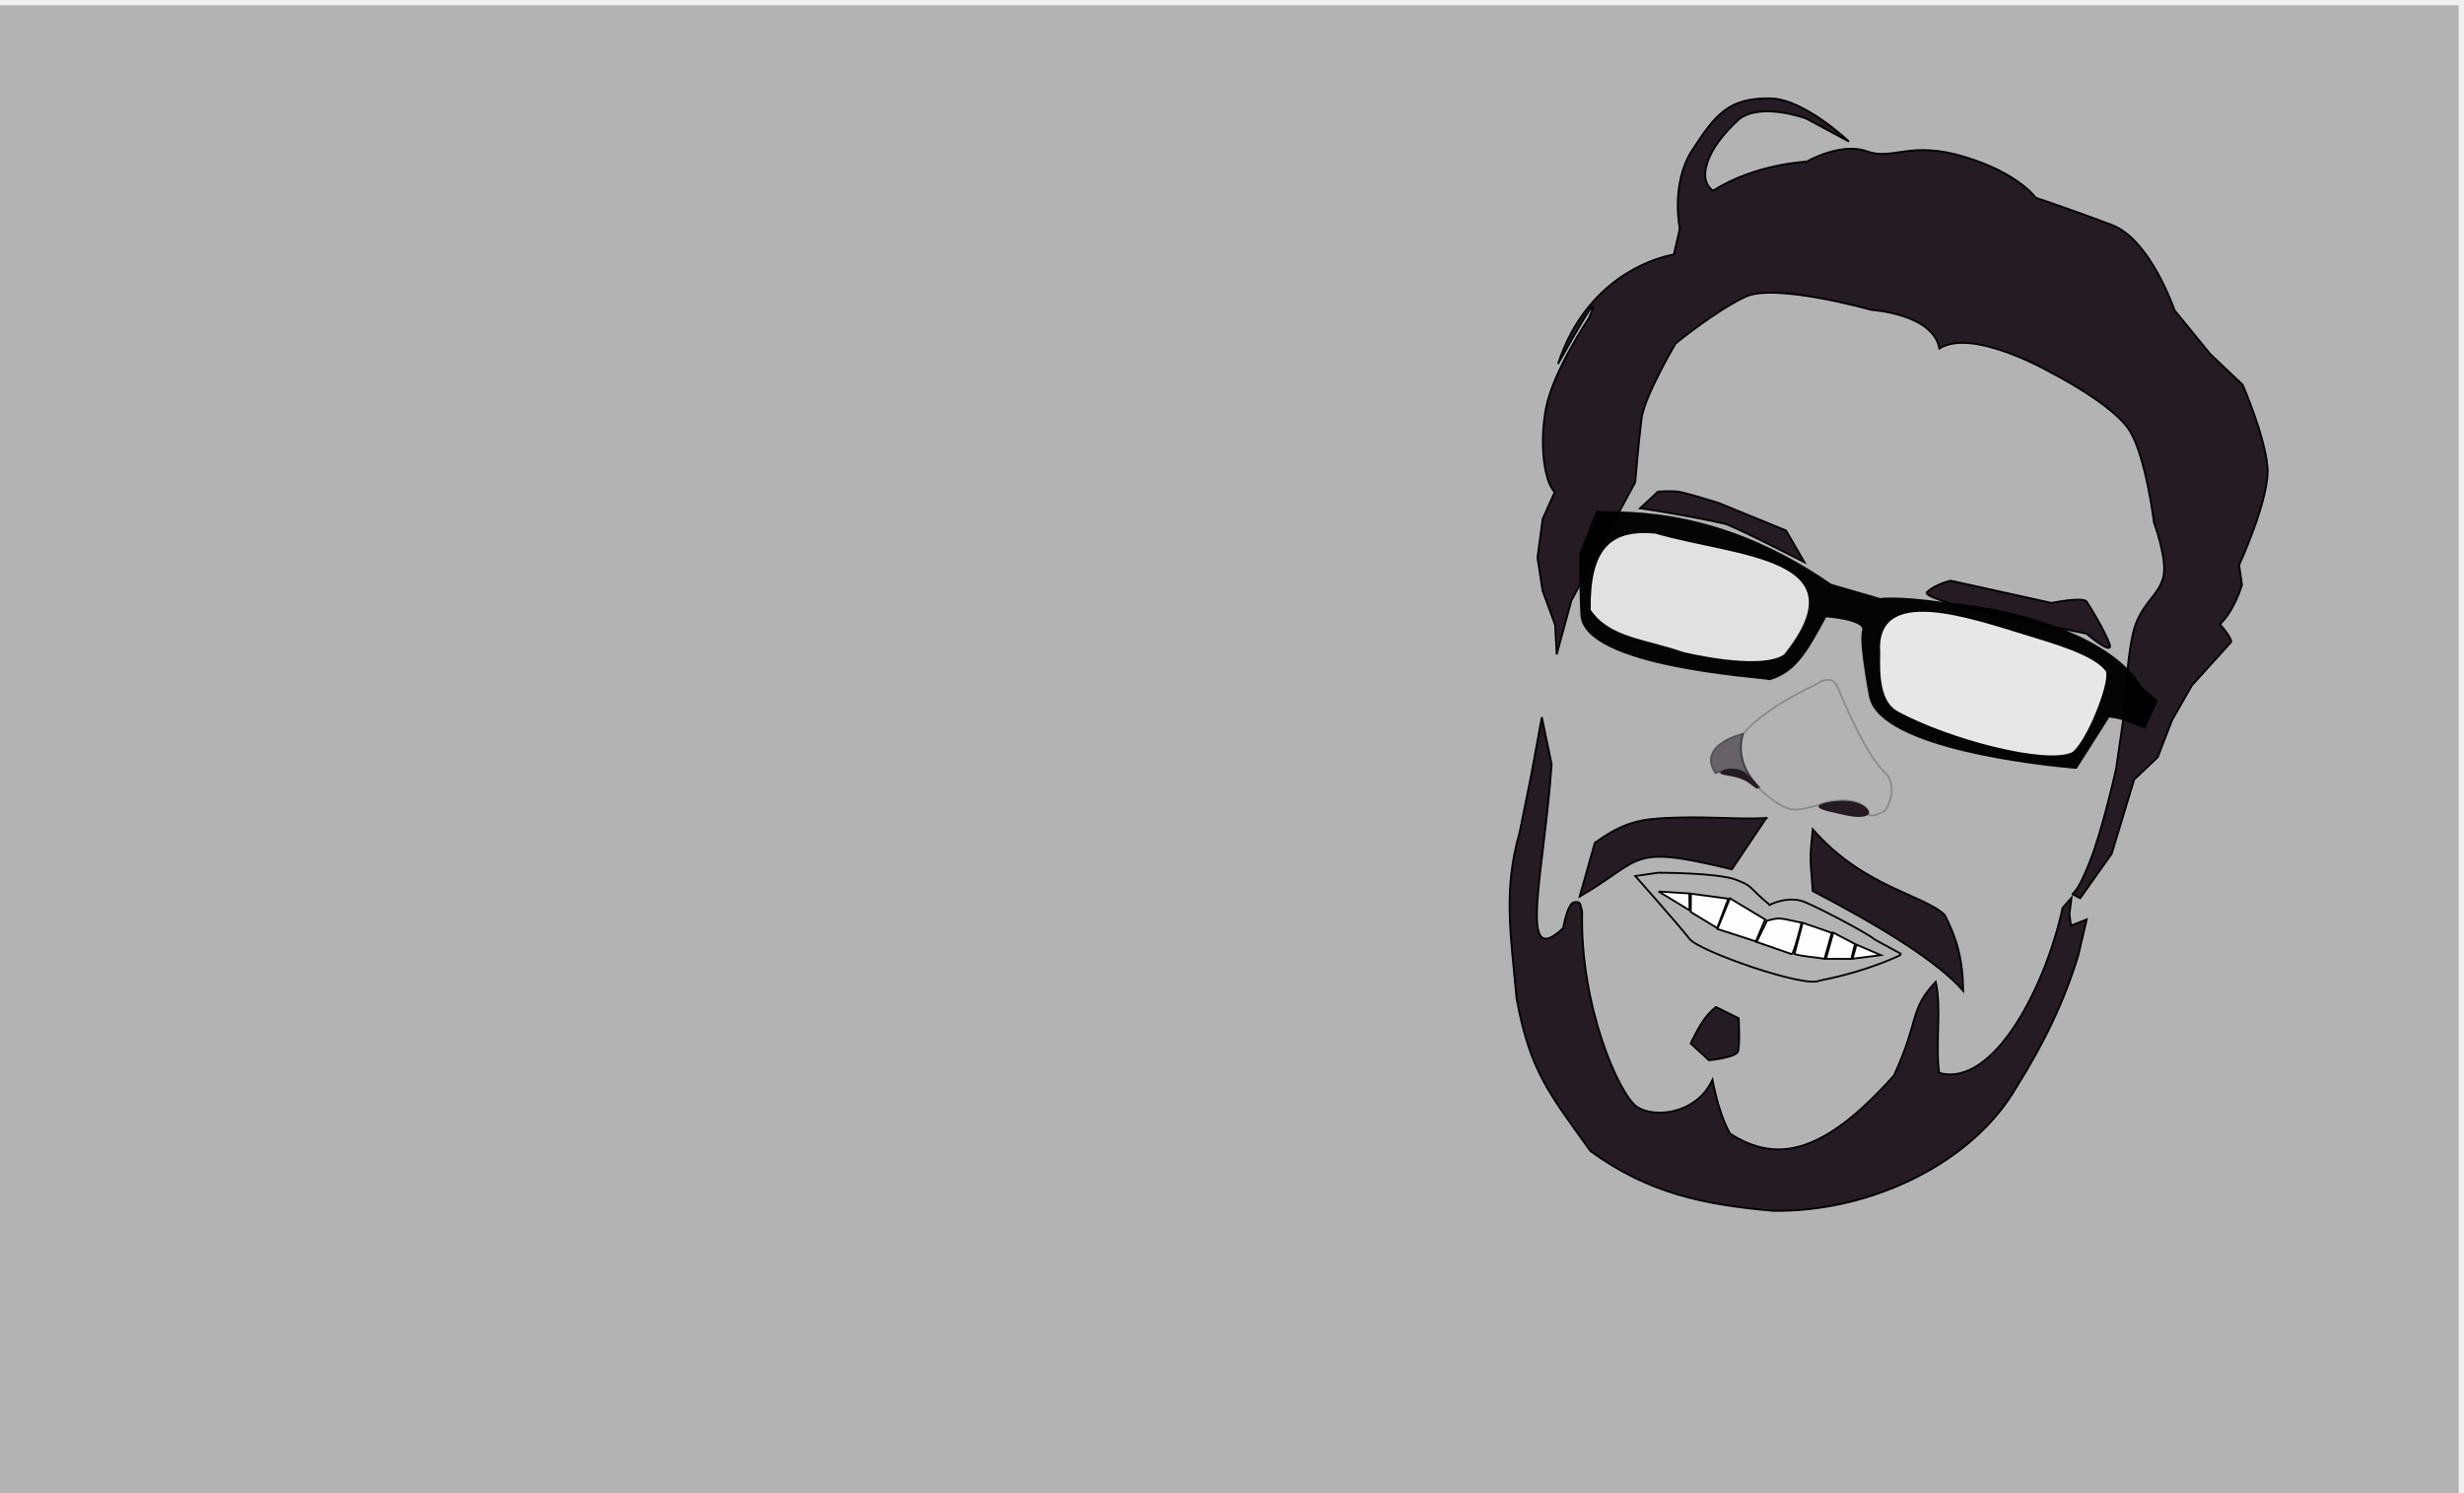
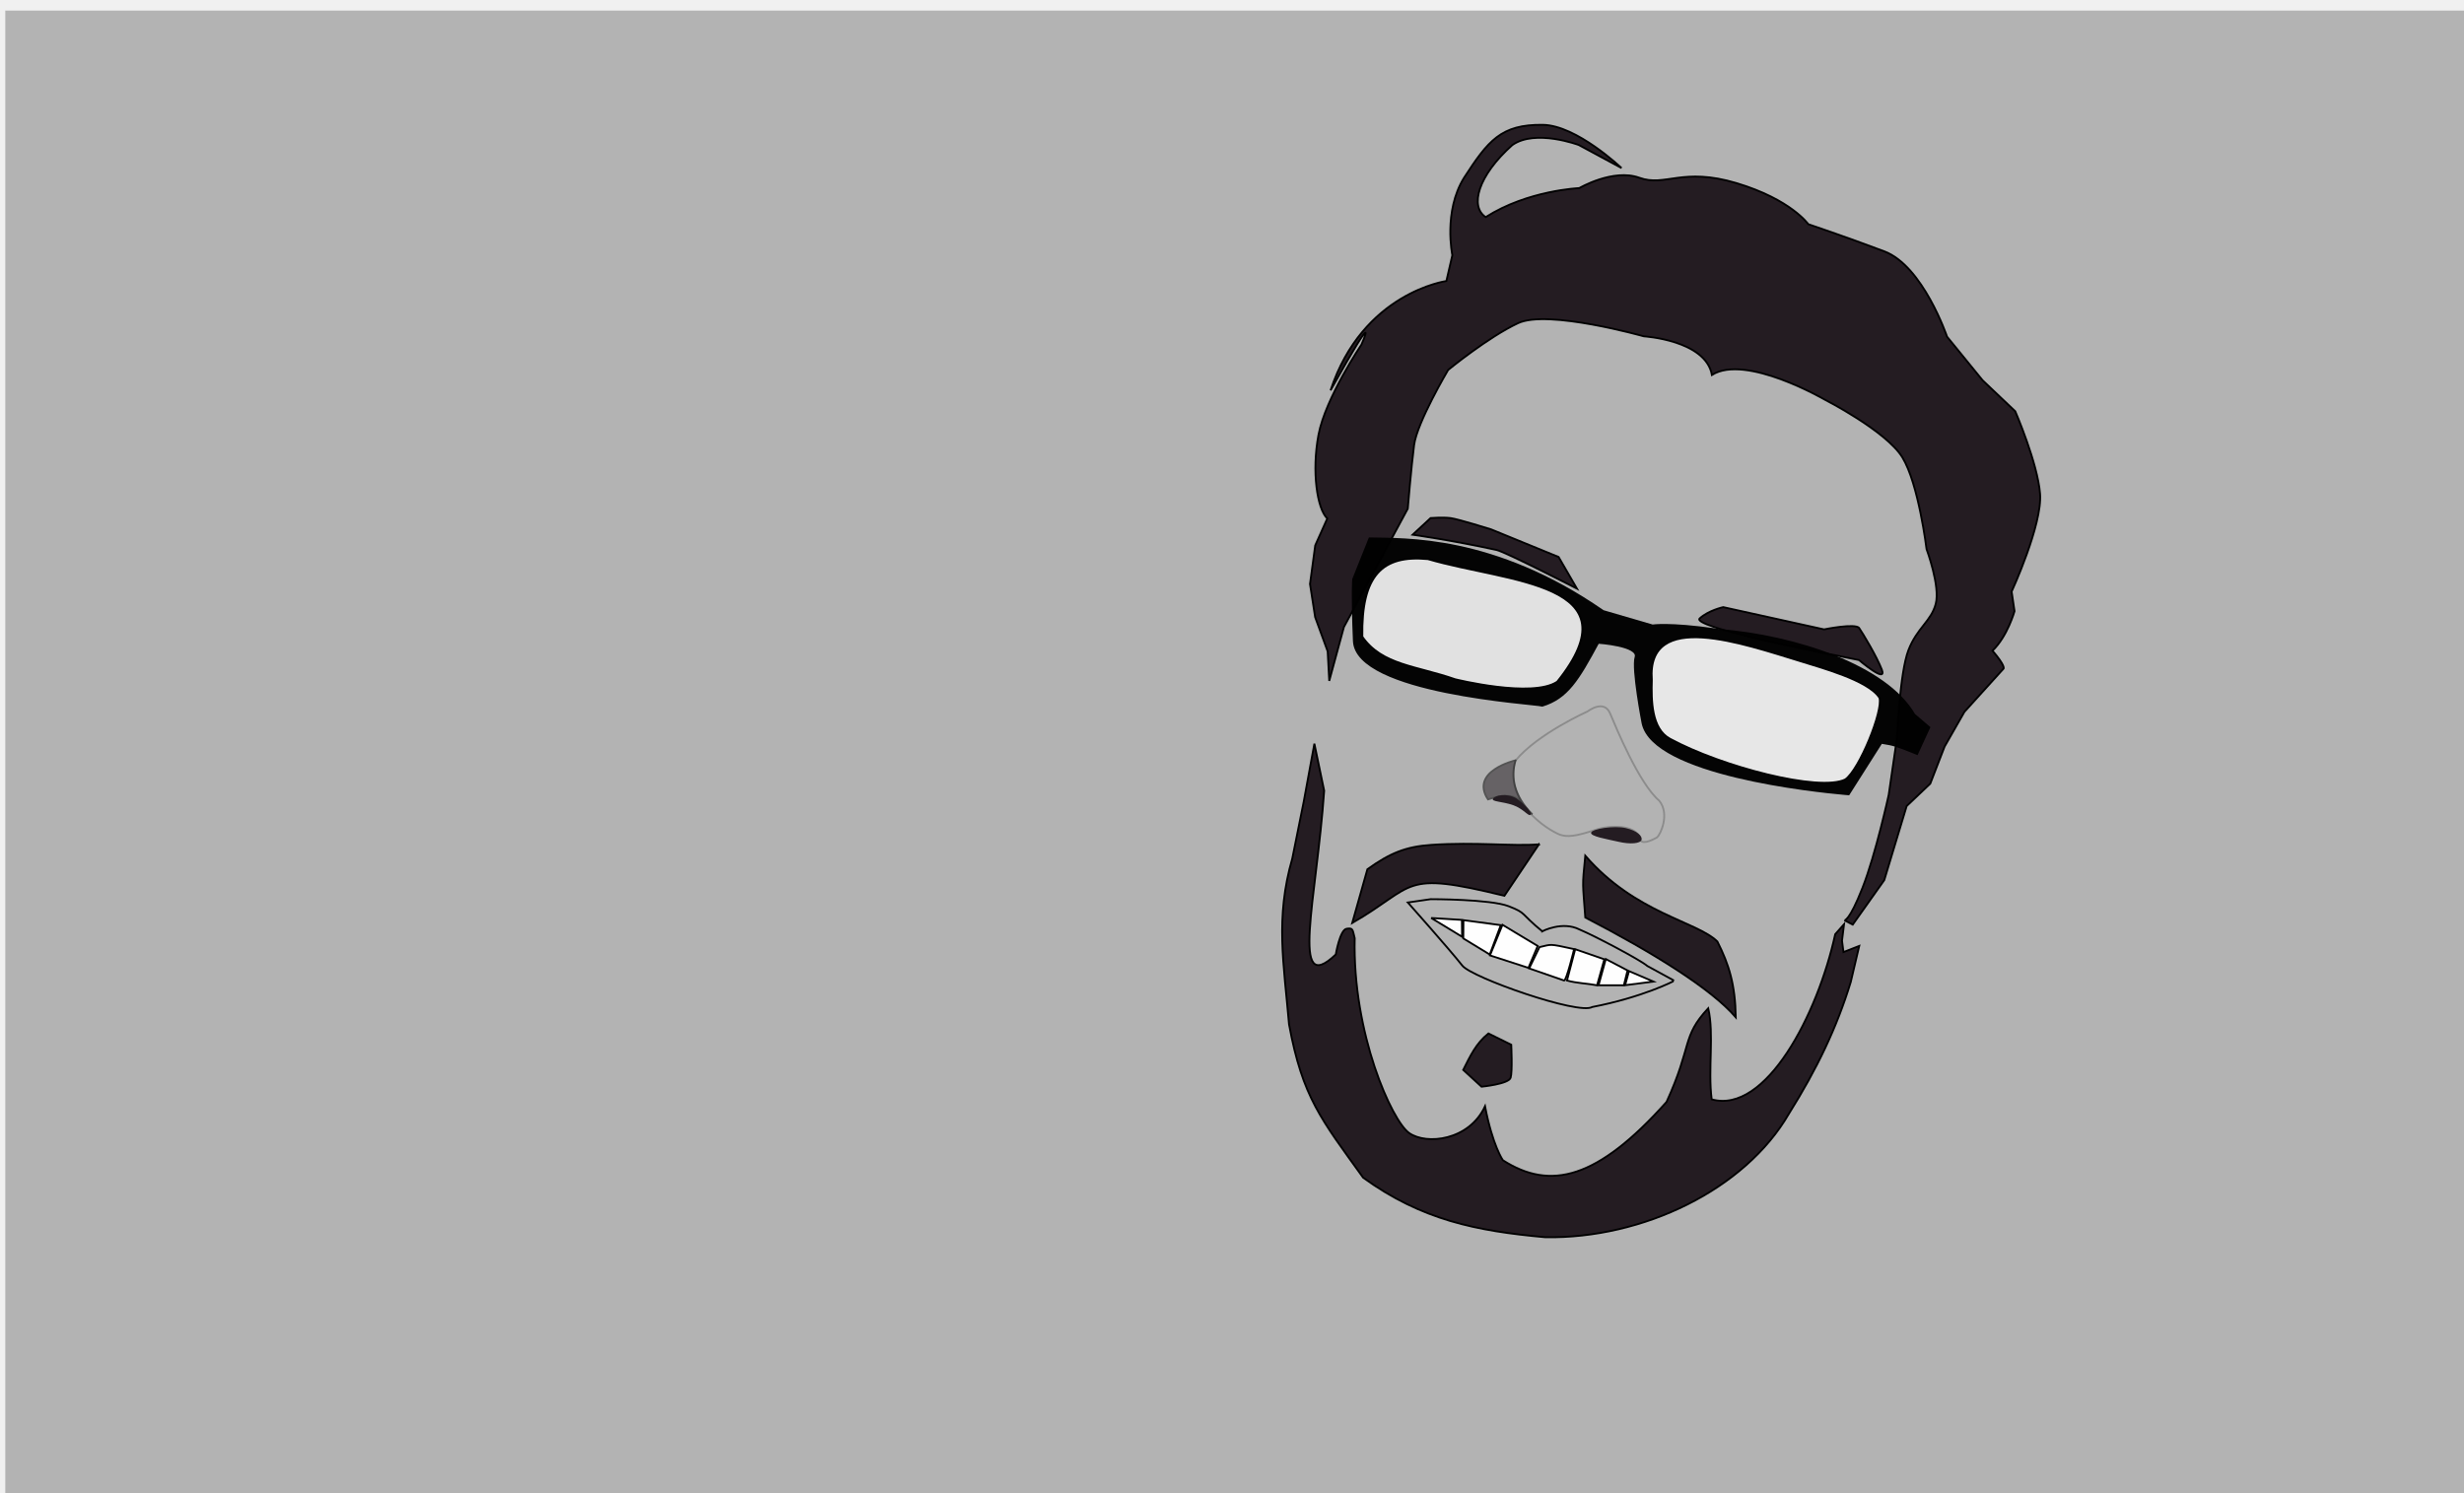
<svg xmlns="http://www.w3.org/2000/svg" width="352.14mm" height="213.311mm" viewBox="0 0 352.14 213.311" version="1.1" id="svg417">
  <defs id="defs411">
    <marker orient="auto" refY="0" refX="0" id="marker5443" style="overflow:visible">
      <path id="path5441" d="M 0,0 5,-5 -12.5,0 5,5 Z" style="fill:#c8b7be;fill-opacity:1;fill-rule:evenodd;stroke:#000000;stroke-width:1pt;stroke-opacity:1" transform="matrix(0.8,0,0,0.8,10,0)" />
    </marker>
  </defs>
  <g id="layer1" transform="translate(-149.0297,-489.1927)">
-     <path id="path2061" d="m 376.716,556.986 c 0.724,-2.021 3.288,-7.052 3.708,-10.623 0,0 3.114,-13.48 9.279,-16.111 11.4,-4.755 21.471,-2.313 32.69,1.185 5.226,2.298 3.336,6.596 7.16,6.241 0,0 9.466,-2.74 14.067,0.278 4.602,3.018 13.005,9.4 13.005,9.4 7.637,9.208 4.019,17.877 1.996,25.664 -1.234,4.628 -2.276,7.527 -4.126,11.04 l -2.445,9.083 -0.633,5.84 5.213,-2.616 -2.663,6.876 c -0.747,2.287 -0.589,6.99 -2.756,10.934 -5.156,9.383 -8.152,17.658 -11.153,19.564 -1.729,7.481 -6.93,14.276 -14.042,15.919 -8.101,7.402 -14.967,7.948 -24.99,7.452 -8.084,-0.739 -18.131,-4.069 -24.378,-13.242 -6.246,-9.173 -9.075,-23.912 -9.075,-23.912 l 0.66,-11.672 c 0,0 1.418,-8.961 1.13,-9.942 -0.288,-0.981 -1.234,-10.529 -0.356,-13.026 6.224,-16.506 8.601,-20.595 7.708,-28.332 z" style="display:inline;fill:#ff7f2a;fill-opacity:1;stroke:#000000;stroke-width:0.265px;stroke-linecap:butt;stroke-linejoin:miter;stroke-opacity:1" />
-     <path id="path2063" d="m 449.776,614.828 c -2.483,1.443 -3.705,2.904 -3.705,2.904 0,0 -3.059,3.526 -1.009,4.585 2.05,1.059 2.902,-4.134 5.283,-4.372 3.306,-3.248 3.096,-4.892 5.321,-6.74 2.207,-1.692 2.47,-5.676 4.708,-10.093 1.11,-3.783 0.133,-4.425 -2.27,-3.565 -9.809,2.926 -4.317,16.665 -8.327,17.281 z" style="display:inline;fill:#ff7f2a;fill-opacity:1;stroke:#000000;stroke-width:0.265px;stroke-linecap:butt;stroke-linejoin:miter;stroke-opacity:1" />
-     <path id="path2065" d="m 367.455,601.553 c 0,0 -3.805,-5.068 -2.994,-11.313 0.408,-3.141 1.926,-5.544 0.54,-8.534 0,0 0.014,-6.527 3.282,-8.027 3.426,-1.056 3.638,4.419 3.638,4.419 z" style="display:inline;fill:#ff7f2a;fill-opacity:1;stroke:#000000;stroke-width:0.265px;stroke-linecap:butt;stroke-linejoin:miter;stroke-opacity:1" />
-     <rect style="display:inline;opacity:1;fill:#b3b3b3;fill-opacity:1;fill-rule:evenodd;stroke:none;stroke-width:1.349;stroke-linejoin:round;stroke-dashoffset:500" id="rect66" width="352.14" height="213.311" x="148.274" y="489.949" />
-     <path id="path2067" d="m 408.445,587.088 c 0,0 -7.202,3.208 -10.342,7.062 -1.664,5.788 4.388,9.8 6.41,10.584 1.035,0.301 2.004,0.3 5.155,-0.749 1.883,-0.627 5.708,-0.739 6.211,1.238 0.104,1.012 1.572,0.403 2.491,-0.133 0.426,-0.357 1.859,-3.27 0.299,-5.226 -2.879,-2.438 -6.141,-10.383 -7.028,-12.479 -0.886,-2.096 -3.197,-0.297 -3.197,-0.297 z" style="display:inline;opacity:0.219;fill:none;fill-opacity:1;stroke:#000000;stroke-width:0.265;stroke-linecap:butt;stroke-linejoin:miter;stroke-miterlimit:4;stroke-dasharray:none;stroke-opacity:1" />
-     <path id="path2069" d="m 398.13,594.087 c 0,0 -6.598,1.535 -3.941,5.583 4.826,-1.604 4.701,0.902 6.344,2.136 -2.615,-2.577 -3.128,-5.327 -2.402,-7.718 z" style="display:inline;opacity:0.536;fill:#241c22;fill-opacity:1;stroke:#000000;stroke-width:0.265;stroke-linecap:butt;stroke-linejoin:miter;stroke-miterlimit:4;stroke-dasharray:none;stroke-opacity:1" />
-     <path id="path2071" d="m 400.27,601.858 c -0.234,0.343 -1.025,-0.855 -2.468,-1.359 -1.584,-0.553 -3.205,-0.487 -2.889,-0.95 0.316,-0.463 1.958,-0.823 3.345,-0.026 0.313,0.18 2.328,1.871 2.012,2.334 z" style="display:inline;fill:#241c22;fill-rule:evenodd;stroke-width:0.265" />
-     <path id="path2073" d="m 416.133,605.449 c -0.147,0.541 -1.6,0.671 -3.245,0.29 -1.645,-0.381 -4.108,-0.775 -3.961,-1.316 0.147,-0.541 3.296,-1.033 4.942,-0.652 1.645,0.381 2.412,1.137 2.265,1.678 z" style="display:inline;fill:#241c22;fill-rule:evenodd;stroke-width:0.265" />
-     <path id="path2077" d="m 366.22,608.118 c -2.453,8.517 -1.211,14.999 -0.464,23.71 1.933,10.483 4.598,13.554 10.59,21.91 8.338,6.029 16.138,7.627 26.049,8.517 13.926,0.229 28.512,-6.787 34.803,-17.656 4.029,-6.439 6.832,-12.27 8.838,-18.822 l 1.214,-5.164 -2.254,0.881 -0.211,-1.625 0.29,-2.359 -1.265,1.437 c -2.506,11.487 -9.931,25.742 -17.651,23.597 -0.554,-4.311 0.375,-9.301 -0.493,-13.021 -3.836,4.125 -2.245,5.285 -5.955,13.386 -9.871,11.04 -16.584,12.703 -23.394,8.335 0,0 -1.46,-2.07 -2.55,-7.708 -2.279,4.91 -8.371,5.558 -10.838,3.824 -2.467,-1.734 -8.109,-14.226 -7.788,-27.849 -0.319,-1.238 -0.212,-1.502 -1.162,-1.352 -0.95,0.15 -1.542,3.676 -1.542,3.676 -6.602,6.287 -2.738,-7.887 -1.658,-23.408 l -1.4,-6.72 -1.523,8.29 z" style="display:inline;opacity:1;fill:#241c22;stroke:#000000;stroke-width:0.265px;stroke-linecap:butt;stroke-linejoin:miter;stroke-opacity:1" />
-     <path id="path2075" d="m 369.487,573.621 -0.732,-4.736 0.745,-5.519 1.722,-3.842 c -1.448,-1.36 -2.245,-6.711 -1.254,-11.969 0.992,-5.258 6.139,-12.892 6.139,-12.892 0,0 2.978,-6.693 -4.415,6.542 4.6,-13.985 16.551,-15.626 16.551,-15.626 l 0.854,-3.693 c 0,0 -1.318,-6.251 1.667,-11.061 3.424,-5.267 5.259,-7.66 11.269,-7.572 4.837,0.071 11.239,6.176 11.239,6.176 l -6.101,-3.288 c 0,0 -6.202,-2.33 -9.504,0.006 -4.935,4.4 -6.105,8.787 -3.804,10.296 6.052,-3.854 13.368,-4.146 13.368,-4.146 0,0 4.842,-2.834 8.579,-1.483 3.736,1.351 6.141,-1.558 13.913,0.774 7.771,2.332 10.246,5.867 10.246,5.867 0,0 5.333,1.791 10.865,3.882 5.532,2.091 8.965,12.198 8.965,12.198 l 5.083,6.237 4.659,4.422 c 0,0 3.202,7.377 3.548,11.796 0.346,4.419 -4.061,13.977 -4.061,13.977 l 0.413,2.801 c 0,0 -0.992,3.577 -3.147,5.65 1.943,2.262 1.574,2.569 1.574,2.569 l -5.588,6.176 -2.832,4.957 -2.048,5.3 -3.374,3.204 -3.2,10.583 -4.508,6.364 -1.193,-0.619 c 0,0 0.687,0.183 2.584,-4.638 1.898,-4.822 3.746,-13.283 3.746,-13.283 l 1.212,-8.332 c 0,0 0.363,-9.123 1.603,-12.344 1.24,-3.221 3.252,-4.131 3.912,-6.641 0.66,-2.51 -1.316,-7.817 -1.316,-7.817 0,0 -1.138,-9.35 -3.468,-13.127 -2.33,-3.777 -11.128,-8.26 -11.128,-8.26 0,0 -11.278,-6.545 -16.076,-3.506 -0.897,-4.983 -9.733,-5.52 -9.733,-5.52 0,0 -13.705,-3.873 -17.967,-1.884 -4.262,1.989 -9.999,6.692 -9.999,6.692 0,0 -4.45,7.513 -4.865,10.735 -0.415,3.222 -0.904,9.094 -0.904,9.094 l -9.127,16.916 -2.095,7.695 -0.225,-4.214 z" style="display:inline;opacity:1;fill:#241c22;stroke:#000000;stroke-width:0.265px;stroke-linecap:butt;stroke-linejoin:miter;stroke-opacity:1" />
-     <path id="path2079" d="m 394.253,633.125 c -1.778,1.418 -2.607,3.235 -3.604,5.211 l 2.617,2.4 c 0,0 3.878,-0.375 4.159,-1.277 0.281,-0.902 0.087,-4.724 0.087,-4.724 z" style="display:inline;opacity:1;fill:#241c22;stroke:#000000;stroke-width:0.265px;stroke-linecap:butt;stroke-linejoin:miter;stroke-opacity:1" />
-     <path id="path2081" d="m 401.475,606.095 -4.939,7.357 c -14.887,-3.646 -12.479,-1.462 -21.752,3.888 l 2.17,-7.684 c 3.226,-2.313 5.496,-3.239 9.111,-3.483 6.461,-0.436 11.512,0.222 15.411,-0.077 z" style="display:inline;opacity:1;fill:#241c22;stroke:#000000;stroke-width:0.265px;stroke-linecap:butt;stroke-linejoin:miter;stroke-opacity:1" />
-     <path id="path2083" d="m 408.096,616.554 c 9.645,5.007 17.951,10.139 21.509,14.262 -0.087,-4.711 -0.954,-7.505 -2.631,-10.831 -2.955,-2.907 -11.696,-3.991 -18.881,-12.266 -0.457,4.637 -0.361,3.703 0.003,8.835 z" style="display:inline;opacity:1;fill:#241c22;stroke:#000000;stroke-width:0.265;stroke-linecap:butt;stroke-linejoin:miter;stroke-miterlimit:4;stroke-dasharray:none;stroke-opacity:1" />
-     <path id="path2085" d="m 404.282,565.021 2.623,4.529 c 0,0 -10.179,-5.237 -11.484,-5.523 -6.406,-1.403 -12.006,-2.186 -12.006,-2.186 l 2.573,-2.383 c 0,0 1.773,-0.139 2.87,0.007 1.097,0.146 5.784,1.612 5.784,1.612 z" style="display:inline;opacity:1;fill:#241c22;stroke:#000000;stroke-width:0.265px;stroke-linecap:butt;stroke-linejoin:miter;stroke-opacity:1" />
-     <path id="path2087" d="m 427.808,572.191 c 0,0 -2.08,0.446 -3.359,1.609 -1.279,1.163 16.296,4.664 16.296,4.664 l 6.464,1.289 c 0,0 4.033,3.446 3.274,1.39 -0.738,-1.931 -2.737,-5.221 -3.243,-5.958 -0.505,-0.737 -5.018,0.186 -5.018,0.186 z" style="display:inline;opacity:1;fill:#241c22;stroke:#000000;stroke-width:0.265px;stroke-linecap:butt;stroke-linejoin:miter;stroke-opacity:1" />
-     <path id="path2089" d="m 457.259,589.381 -1.743,3.796 c -2.956,-1.184 -3.252,-1.305 -5.103,-1.591 l -4.675,7.361 c 0,0 -0.215,-0.016 -0.607,-0.051 -4.075,-0.363 -27.322,-2.749 -28.853,-10.121 0,0 -1.512,-7.777 -0.995,-9.436 0.517,-1.659 -5.345,-2.052 -5.345,-2.052 -2.846,5.287 -4.424,7.903 -7.982,8.99 -1.021,-0.318 -26.616,-1.768 -26.935,-9.238 -0.289,-6.751 -0.101,-8.833 -0.101,-8.833 l 2.34,-5.842 c 4.967,0.125 17.719,-0.479 33.392,10.387 l 7.057,2.06 c 0,0 2.359,-0.384 8.929,0.544 0.184,0.026 0.373,0.054 0.567,0.085 10.849,0.872 23.871,5.123 27.901,12.102 z" style="display:inline;opacity:0.98;fill:#000000;stroke:#000000;stroke-width:0.265px;stroke-linecap:butt;stroke-linejoin:miter;stroke-opacity:1" />
-     <path id="path2091" d="m 417.606,582.584 c -0.084,2.968 -0.055,6.989 2.602,8.425 7.441,4.02 21.321,7.613 25.033,5.817 2.019,-1.391 5.442,-9.848 4.897,-11.675 -1.622,-2.534 -8.539,-4.347 -11.25,-5.218 -8.231,-2.502 -22.028,-7.442 -21.282,2.651 z" style="display:inline;opacity:0.98;fill:#ececec;stroke:#000000;stroke-width:0.265px;stroke-linecap:butt;stroke-linejoin:miter;stroke-opacity:1" />
-     <path id="path2093" d="m 404.086,582.848 c -3.546,2.394 -14.589,-0.349 -14.589,-0.349 -5.558,-1.945 -10.431,-2.004 -13.264,-6.078 -0.146,-8.811 2.87,-11.712 9.378,-11.091 11.536,3.387 29.87,3.317 18.475,17.518 z" style="display:inline;opacity:0.98;fill:#e6e6e6;stroke:#000000;stroke-width:0.265px;stroke-linecap:butt;stroke-linejoin:miter;stroke-opacity:1" />
-     <path id="path2095" d="m 401.943,618.523 c -3.215,-2.625 -2.162,-2.554 -4.792,-3.58 -2.63,-1.026 -11.155,-1.009 -11.155,-1.009 l -3.262,0.473 c 0,0 5.921,6.655 7.789,9.024 1.357,1.721 16.621,7.085 18.571,5.911 7.219,-1.393 11.754,-3.74 11.726,-3.753 l -3.852,-2.102 c -1.031,-0.887 -7.512,-4.303 -9.682,-5.214 -2.464,-1.263 -5.343,0.251 -5.343,0.251 z" style="display:inline;opacity:0.99;fill:#000000;fill-opacity:0;stroke:#000000;stroke-width:0.265px;stroke-linecap:butt;stroke-linejoin:miter;stroke-opacity:1" />
-     <path id="path2097" d="m 394.469,621.97 5.499,1.782 1.329,-3.132 -5.036,-3.025 z" style="display:inline;opacity:0.99;fill:#ffffff;stroke:#000000;stroke-width:0.265px;stroke-linecap:butt;stroke-linejoin:miter;stroke-opacity:1" />
-     <path id="path2099" d="m 390.463,616.895 0.026,2.41 -4.412,-2.683 z" style="display:inline;opacity:0.99;fill:#ffffff;stroke:#000000;stroke-width:0.265px;stroke-linecap:butt;stroke-linejoin:miter;stroke-opacity:1" />
-     <path id="path2101" d="m 390.66,619.542 3.782,2.302 1.577,-4.197 -5.339,-0.715 z" style="display:inline;opacity:0.99;fill:#ffffff;stroke:#000000;stroke-width:0.265px;stroke-linecap:butt;stroke-linejoin:miter;stroke-opacity:1" />
-     <path id="path2103" d="m 401.549,620.788 c 1.804,-0.4 1.242,-0.531 4.951,0.284 0,0 -1.115,4.587 -1.434,4.487 -0.319,-0.099 -4.99,-1.731 -4.99,-1.731 z" style="display:inline;opacity:0.99;fill:#ffffff;stroke:#000000;stroke-width:0.265px;stroke-linecap:butt;stroke-linejoin:miter;stroke-opacity:1" />
-     <path id="path2105" d="m 406.653,621.088 4.164,1.439 -1.037,3.714 c -1.436,-0.27 -2.859,-0.286 -4.3,-0.682 z" style="display:inline;opacity:0.99;fill:#ffffff;stroke:#000000;stroke-width:0.265px;stroke-linecap:butt;stroke-linejoin:miter;stroke-opacity:1" />
-     <path id="path2107" d="m 411.027,622.493 3.107,1.628 -0.527,2.124 -3.617,-0.008 z" style="display:inline;opacity:0.99;fill:#ffffff;stroke:#000000;stroke-width:0.265px;stroke-linecap:butt;stroke-linejoin:miter;stroke-opacity:1" />
-     <path style="display:inline;opacity:0.99;fill:#ffffff;stroke:#000000;stroke-width:0.265px;stroke-linecap:butt;stroke-linejoin:miter;stroke-opacity:1" d="m 414.342,624.215 -0.556,2.014 4.046,-0.517 z" id="path2109" />
+     <path id="path2061" d="m 344.21,560.765 c 0.724,-2.021 3.288,-7.052 3.708,-10.623 0,0 3.114,-13.48 9.279,-16.111 11.4,-4.755 21.471,-2.313 32.69,1.185 5.226,2.298 3.336,6.596 7.16,6.241 0,0 9.466,-2.74 14.067,0.278 4.602,3.018 13.005,9.4 13.005,9.4 7.637,9.208 4.019,17.877 1.996,25.664 -1.234,4.628 -2.276,7.527 -4.126,11.04 l -2.445,9.083 -0.633,5.84 5.213,-2.616 -2.663,6.876 c -0.747,2.287 -0.589,6.99 -2.756,10.934 -5.156,9.383 -8.152,17.658 -11.153,19.564 -1.729,7.481 -6.93,14.276 -14.042,15.919 -8.101,7.402 -14.967,7.948 -24.99,7.452 -8.084,-0.739 -18.131,-4.069 -24.378,-13.242 -6.246,-9.173 -9.075,-23.912 -9.075,-23.912 l 0.66,-11.672 c 0,0 1.418,-8.961 1.13,-9.942 -0.288,-0.981 -1.234,-10.529 -0.356,-13.026 6.224,-16.506 8.601,-20.595 7.708,-28.332 z" style="display:inline;fill:#ff7f2a;fill-opacity:1;stroke:#000000;stroke-width:0.265px;stroke-linecap:butt;stroke-linejoin:miter;stroke-opacity:1" />
+     <path id="path2063" d="m 417.27,618.608 c -2.483,1.443 -3.705,2.904 -3.705,2.904 0,0 -3.059,3.526 -1.009,4.585 2.05,1.059 2.902,-4.134 5.283,-4.372 3.306,-3.248 3.096,-4.892 5.321,-6.74 2.207,-1.692 2.47,-5.676 4.708,-10.093 1.11,-3.783 0.133,-4.425 -2.27,-3.565 -9.809,2.926 -4.317,16.665 -8.327,17.281 z" style="display:inline;fill:#ff7f2a;fill-opacity:1;stroke:#000000;stroke-width:0.265px;stroke-linecap:butt;stroke-linejoin:miter;stroke-opacity:1" />
+     <path id="path2065" d="m 334.95,605.332 c 0,0 -3.805,-5.068 -2.994,-11.313 0.408,-3.141 1.926,-5.544 0.54,-8.534 0,0 0.014,-6.527 3.282,-8.027 3.426,-1.056 3.638,4.419 3.638,4.419 z" style="display:inline;fill:#ff7f2a;fill-opacity:1;stroke:#000000;stroke-width:0.265px;stroke-linecap:butt;stroke-linejoin:miter;stroke-opacity:1" />
+     <rect style="display:inline;opacity:1;fill:#b3b3b3;fill-opacity:1;fill-rule:evenodd;stroke:none;stroke-width:1.349;stroke-linejoin:round;stroke-dashoffset:500" id="rect66" width="352.14" height="213.311" x="149.786" y="490.705" />
+     <path id="path2067" d="m 375.939,590.868 c 0,0 -7.202,3.208 -10.342,7.062 -1.664,5.788 4.388,9.8 6.41,10.584 1.035,0.301 2.004,0.3 5.155,-0.749 1.883,-0.627 5.708,-0.739 6.211,1.238 0.104,1.012 1.572,0.403 2.491,-0.133 0.426,-0.357 1.859,-3.27 0.299,-5.226 -2.879,-2.438 -6.141,-10.383 -7.028,-12.479 -0.886,-2.096 -3.197,-0.297 -3.197,-0.297 z" style="display:inline;opacity:0.219;fill:none;fill-opacity:1;stroke:#000000;stroke-width:0.265;stroke-linecap:butt;stroke-linejoin:miter;stroke-miterlimit:4;stroke-dasharray:none;stroke-opacity:1" />
+     <path id="path2069" d="m 365.624,597.867 c 0,0 -6.598,1.535 -3.941,5.583 4.826,-1.604 4.701,0.902 6.344,2.136 -2.615,-2.577 -3.128,-5.327 -2.402,-7.718 z" style="display:inline;opacity:0.536;fill:#241c22;fill-opacity:1;stroke:#000000;stroke-width:0.265;stroke-linecap:butt;stroke-linejoin:miter;stroke-miterlimit:4;stroke-dasharray:none;stroke-opacity:1" />
+     <path id="path2071" d="m 367.764,605.638 c -0.234,0.343 -1.025,-0.855 -2.468,-1.359 -1.584,-0.553 -3.205,-0.487 -2.889,-0.95 0.316,-0.463 1.958,-0.823 3.345,-0.026 0.313,0.18 2.328,1.871 2.012,2.334 z" style="display:inline;fill:#241c22;fill-rule:evenodd;stroke-width:0.265" />
+     <path id="path2073" d="m 383.627,609.228 c -0.147,0.541 -1.6,0.671 -3.245,0.29 -1.645,-0.381 -4.108,-0.775 -3.961,-1.316 0.147,-0.541 3.296,-1.033 4.942,-0.652 1.645,0.381 2.412,1.137 2.265,1.678 z" style="display:inline;fill:#241c22;fill-rule:evenodd;stroke-width:0.265" />
+     <path id="path2077" d="m 333.714,611.898 c -2.453,8.517 -1.211,14.999 -0.464,23.71 1.933,10.483 4.598,13.554 10.59,21.91 8.338,6.029 16.138,7.627 26.049,8.517 13.926,0.229 28.512,-6.787 34.803,-17.656 4.029,-6.439 6.832,-12.27 8.838,-18.822 l 1.214,-5.164 -2.254,0.881 -0.211,-1.625 0.29,-2.359 -1.265,1.437 c -2.506,11.487 -9.931,25.742 -17.651,23.597 -0.554,-4.311 0.375,-9.301 -0.493,-13.021 -3.836,4.125 -2.245,5.285 -5.955,13.386 -9.871,11.04 -16.584,12.703 -23.394,8.335 0,0 -1.46,-2.07 -2.55,-7.708 -2.279,4.91 -8.371,5.558 -10.838,3.824 -2.467,-1.734 -8.109,-14.226 -7.788,-27.849 -0.319,-1.238 -0.212,-1.502 -1.162,-1.352 -0.95,0.15 -1.542,3.676 -1.542,3.676 -6.602,6.287 -2.738,-7.887 -1.658,-23.408 l -1.4,-6.72 -1.523,8.29 z" style="display:inline;opacity:1;fill:#241c22;stroke:#000000;stroke-width:0.265px;stroke-linecap:butt;stroke-linejoin:miter;stroke-opacity:1" />
+     <path id="path2075" d="m 336.981,577.401 -0.732,-4.736 0.745,-5.519 1.722,-3.842 c -1.448,-1.36 -2.245,-6.711 -1.254,-11.969 0.992,-5.258 6.139,-12.892 6.139,-12.892 0,0 2.978,-6.693 -4.415,6.542 4.6,-13.985 16.551,-15.626 16.551,-15.626 l 0.854,-3.693 c 0,0 -1.318,-6.251 1.667,-11.061 3.424,-5.267 5.259,-7.66 11.269,-7.572 4.837,0.071 11.239,6.176 11.239,6.176 l -6.101,-3.288 c 0,0 -6.202,-2.33 -9.504,0.006 -4.935,4.4 -6.105,8.787 -3.804,10.296 6.052,-3.854 13.368,-4.146 13.368,-4.146 0,0 4.842,-2.834 8.579,-1.483 3.736,1.351 6.141,-1.558 13.913,0.774 7.771,2.332 10.246,5.867 10.246,5.867 0,0 5.333,1.791 10.865,3.882 5.532,2.091 8.965,12.198 8.965,12.198 l 5.083,6.237 4.659,4.422 c 0,0 3.202,7.377 3.548,11.796 0.346,4.419 -4.061,13.977 -4.061,13.977 l 0.413,2.801 c 0,0 -0.992,3.577 -3.147,5.65 1.943,2.262 1.574,2.569 1.574,2.569 l -5.588,6.176 -2.832,4.957 -2.048,5.3 -3.374,3.204 -3.2,10.583 -4.508,6.364 -1.193,-0.619 c 0,0 0.687,0.183 2.584,-4.638 1.898,-4.822 3.746,-13.283 3.746,-13.283 l 1.212,-8.332 c 0,0 0.363,-9.123 1.603,-12.344 1.24,-3.221 3.252,-4.131 3.912,-6.641 0.66,-2.51 -1.316,-7.817 -1.316,-7.817 0,0 -1.138,-9.35 -3.468,-13.127 -2.33,-3.777 -11.128,-8.26 -11.128,-8.26 0,0 -11.278,-6.545 -16.076,-3.506 -0.897,-4.983 -9.733,-5.52 -9.733,-5.52 0,0 -13.705,-3.873 -17.967,-1.884 -4.262,1.989 -9.999,6.692 -9.999,6.692 0,0 -4.45,7.513 -4.865,10.735 -0.415,3.222 -0.904,9.094 -0.904,9.094 l -9.127,16.916 -2.095,7.695 -0.225,-4.214 z" style="display:inline;opacity:1;fill:#241c22;stroke:#000000;stroke-width:0.265px;stroke-linecap:butt;stroke-linejoin:miter;stroke-opacity:1" />
+     <path id="path2079" d="m 361.747,636.905 c -1.778,1.418 -2.607,3.235 -3.604,5.211 l 2.617,2.4 c 0,0 3.878,-0.375 4.159,-1.277 0.281,-0.902 0.087,-4.724 0.087,-4.724 z" style="display:inline;opacity:1;fill:#241c22;stroke:#000000;stroke-width:0.265px;stroke-linecap:butt;stroke-linejoin:miter;stroke-opacity:1" />
+     <path id="path2081" d="m 368.969,609.875 -4.939,7.357 c -14.887,-3.646 -12.479,-1.462 -21.752,3.888 l 2.17,-7.684 c 3.226,-2.313 5.496,-3.239 9.111,-3.483 6.461,-0.436 11.512,0.222 15.411,-0.077 z" style="display:inline;opacity:1;fill:#241c22;stroke:#000000;stroke-width:0.265px;stroke-linecap:butt;stroke-linejoin:miter;stroke-opacity:1" />
+     <path id="path2083" d="m 375.59,620.334 c 9.645,5.007 17.951,10.139 21.509,14.262 -0.087,-4.711 -0.954,-7.505 -2.631,-10.831 -2.955,-2.907 -11.696,-3.991 -18.881,-12.266 -0.457,4.637 -0.361,3.703 0.003,8.835 z" style="display:inline;opacity:1;fill:#241c22;stroke:#000000;stroke-width:0.265;stroke-linecap:butt;stroke-linejoin:miter;stroke-miterlimit:4;stroke-dasharray:none;stroke-opacity:1" />
+     <path id="path2085" d="m 371.776,568.8 2.623,4.529 c 0,0 -10.179,-5.237 -11.484,-5.523 -6.406,-1.403 -12.006,-2.186 -12.006,-2.186 l 2.573,-2.383 c 0,0 1.773,-0.139 2.87,0.007 1.097,0.146 5.784,1.612 5.784,1.612 z" style="display:inline;opacity:1;fill:#241c22;stroke:#000000;stroke-width:0.265px;stroke-linecap:butt;stroke-linejoin:miter;stroke-opacity:1" />
+     <path id="path2087" d="m 395.302,575.971 c 0,0 -2.08,0.446 -3.359,1.609 -1.279,1.163 16.296,4.664 16.296,4.664 l 6.464,1.289 c 0,0 4.033,3.446 3.274,1.39 -0.738,-1.931 -2.737,-5.221 -3.243,-5.958 -0.505,-0.737 -5.018,0.186 -5.018,0.186 z" style="display:inline;opacity:1;fill:#241c22;stroke:#000000;stroke-width:0.265px;stroke-linecap:butt;stroke-linejoin:miter;stroke-opacity:1" />
+     <path id="path2089" d="m 424.753,593.161 -1.743,3.796 c -2.956,-1.184 -3.252,-1.305 -5.103,-1.591 l -4.675,7.361 c 0,0 -0.215,-0.016 -0.607,-0.051 -4.075,-0.363 -27.322,-2.749 -28.853,-10.121 0,0 -1.512,-7.777 -0.995,-9.436 0.517,-1.659 -5.345,-2.052 -5.345,-2.052 -2.846,5.287 -4.424,7.903 -7.982,8.99 -1.021,-0.318 -26.616,-1.768 -26.935,-9.238 -0.289,-6.751 -0.101,-8.833 -0.101,-8.833 l 2.34,-5.842 c 4.967,0.125 17.719,-0.479 33.392,10.387 l 7.057,2.06 c 0,0 2.359,-0.384 8.929,0.544 0.184,0.026 0.373,0.054 0.567,0.085 10.849,0.872 23.871,5.123 27.901,12.102 z" style="display:inline;opacity:0.98;fill:#000000;stroke:#000000;stroke-width:0.265px;stroke-linecap:butt;stroke-linejoin:miter;stroke-opacity:1" />
+     <path id="path2091" d="m 385.1,586.364 c -0.084,2.968 -0.055,6.989 2.602,8.425 7.441,4.02 21.321,7.613 25.033,5.817 2.019,-1.391 5.442,-9.848 4.897,-11.675 -1.622,-2.534 -8.539,-4.347 -11.25,-5.218 -8.231,-2.502 -22.028,-7.442 -21.282,2.651 z" style="display:inline;opacity:0.98;fill:#ececec;stroke:#000000;stroke-width:0.265px;stroke-linecap:butt;stroke-linejoin:miter;stroke-opacity:1" />
+     <path id="path2093" d="m 371.58,586.628 c -3.546,2.394 -14.589,-0.349 -14.589,-0.349 -5.558,-1.945 -10.431,-2.004 -13.264,-6.078 -0.146,-8.811 2.87,-11.712 9.378,-11.091 11.536,3.387 29.87,3.317 18.475,17.518 z" style="display:inline;opacity:0.98;fill:#e6e6e6;stroke:#000000;stroke-width:0.265px;stroke-linecap:butt;stroke-linejoin:miter;stroke-opacity:1" />
+     <path id="path2095" d="m 369.437,622.303 c -3.215,-2.625 -2.162,-2.554 -4.792,-3.58 -2.63,-1.026 -11.155,-1.009 -11.155,-1.009 l -3.262,0.473 c 0,0 5.921,6.655 7.789,9.024 1.357,1.721 16.621,7.085 18.571,5.911 7.219,-1.393 11.754,-3.74 11.726,-3.753 l -3.852,-2.102 c -1.031,-0.887 -7.512,-4.303 -9.682,-5.214 -2.464,-1.263 -5.343,0.251 -5.343,0.251 z" style="display:inline;opacity:0.99;fill:#000000;fill-opacity:0;stroke:#000000;stroke-width:0.265px;stroke-linecap:butt;stroke-linejoin:miter;stroke-opacity:1" />
+     <path id="path2097" d="m 361.963,625.75 5.499,1.782 1.329,-3.132 -5.036,-3.025 z" style="display:inline;opacity:0.99;fill:#ffffff;stroke:#000000;stroke-width:0.265px;stroke-linecap:butt;stroke-linejoin:miter;stroke-opacity:1" />
+     <path id="path2099" d="m 357.957,620.675 0.026,2.41 -4.412,-2.683 z" style="display:inline;opacity:0.99;fill:#ffffff;stroke:#000000;stroke-width:0.265px;stroke-linecap:butt;stroke-linejoin:miter;stroke-opacity:1" />
+     <path id="path2101" d="m 358.154,623.321 3.782,2.302 1.577,-4.197 -5.339,-0.715 z" style="display:inline;opacity:0.99;fill:#ffffff;stroke:#000000;stroke-width:0.265px;stroke-linecap:butt;stroke-linejoin:miter;stroke-opacity:1" />
+     <path id="path2103" d="m 369.043,624.567 c 1.804,-0.4 1.242,-0.531 4.951,0.284 0,0 -1.115,4.587 -1.434,4.487 -0.319,-0.099 -4.99,-1.731 -4.99,-1.731 z" style="display:inline;opacity:0.99;fill:#ffffff;stroke:#000000;stroke-width:0.265px;stroke-linecap:butt;stroke-linejoin:miter;stroke-opacity:1" />
+     <path id="path2105" d="m 374.147,624.868 4.164,1.439 -1.037,3.714 c -1.436,-0.27 -2.859,-0.286 -4.3,-0.682 z" style="display:inline;opacity:0.99;fill:#ffffff;stroke:#000000;stroke-width:0.265px;stroke-linecap:butt;stroke-linejoin:miter;stroke-opacity:1" />
+     <path id="path2107" d="m 378.521,626.273 3.107,1.628 -0.527,2.124 -3.617,-0.008 z" style="display:inline;opacity:0.99;fill:#ffffff;stroke:#000000;stroke-width:0.265px;stroke-linecap:butt;stroke-linejoin:miter;stroke-opacity:1" />
+     <path style="display:inline;opacity:0.99;fill:#ffffff;stroke:#000000;stroke-width:0.265px;stroke-linecap:butt;stroke-linejoin:miter;stroke-opacity:1" d="m 381.836,627.995 -0.556,2.014 4.046,-0.517 z" id="path2109" />
  </g>
</svg>
